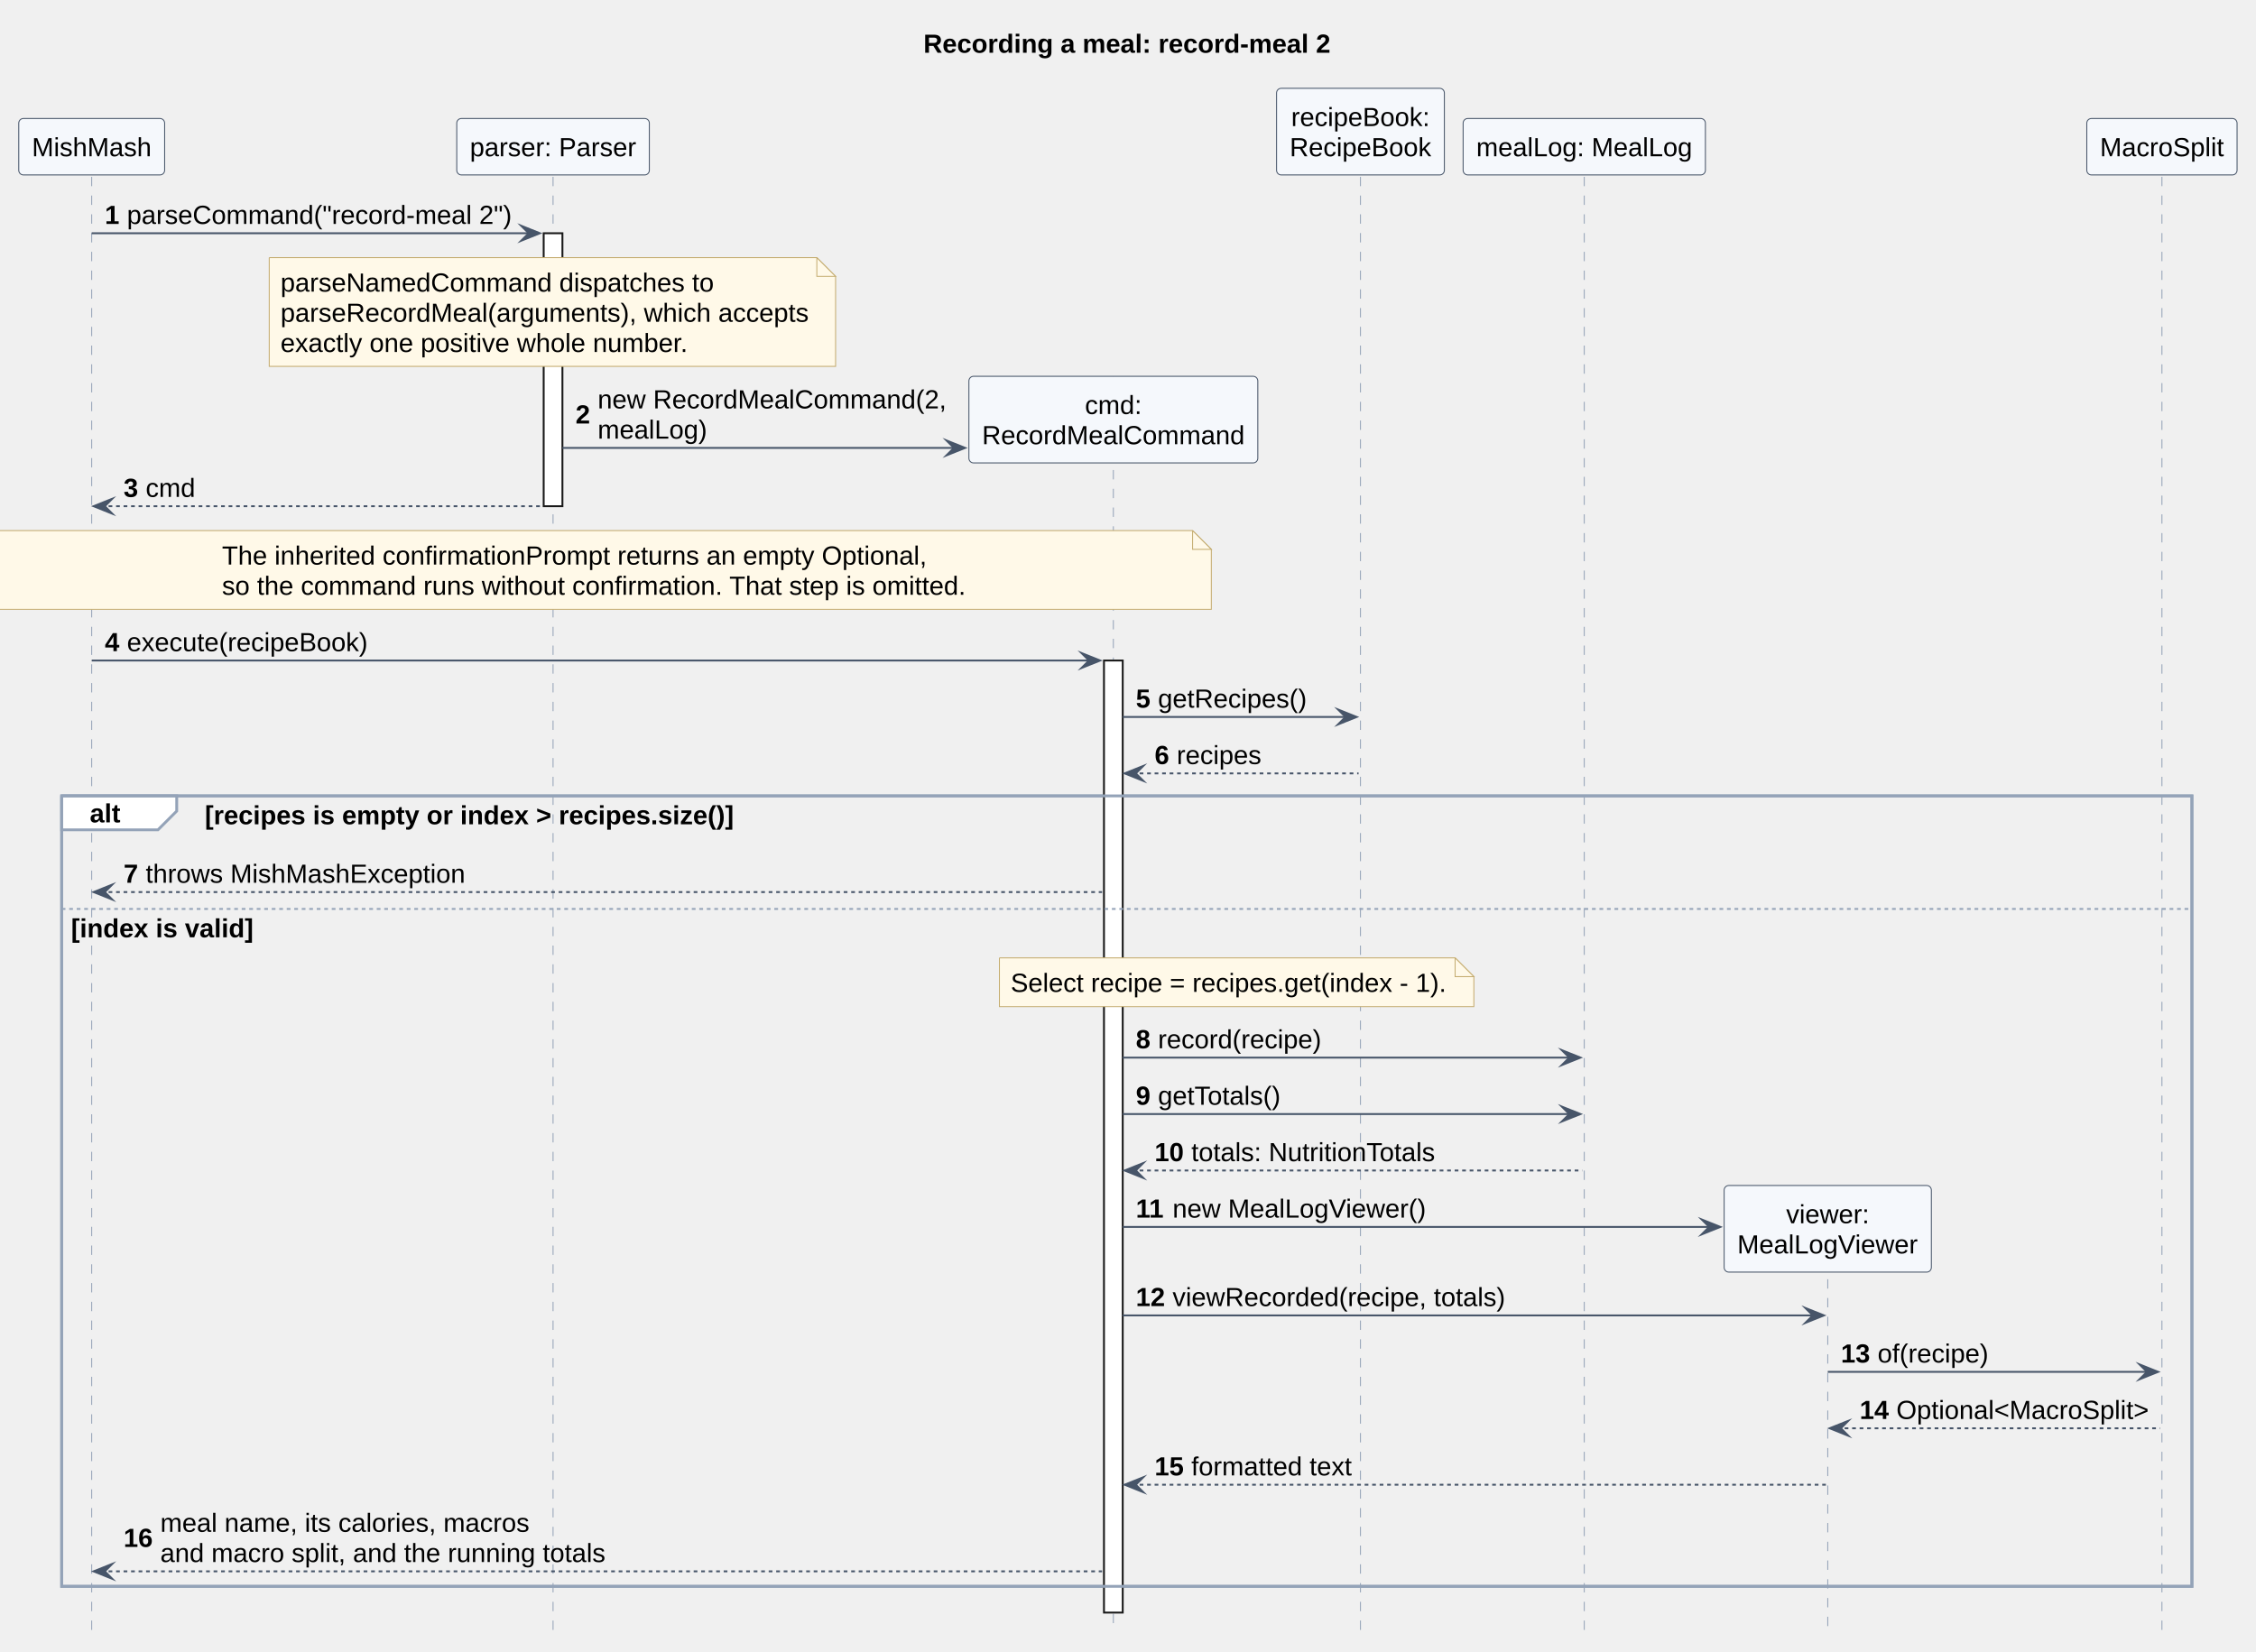
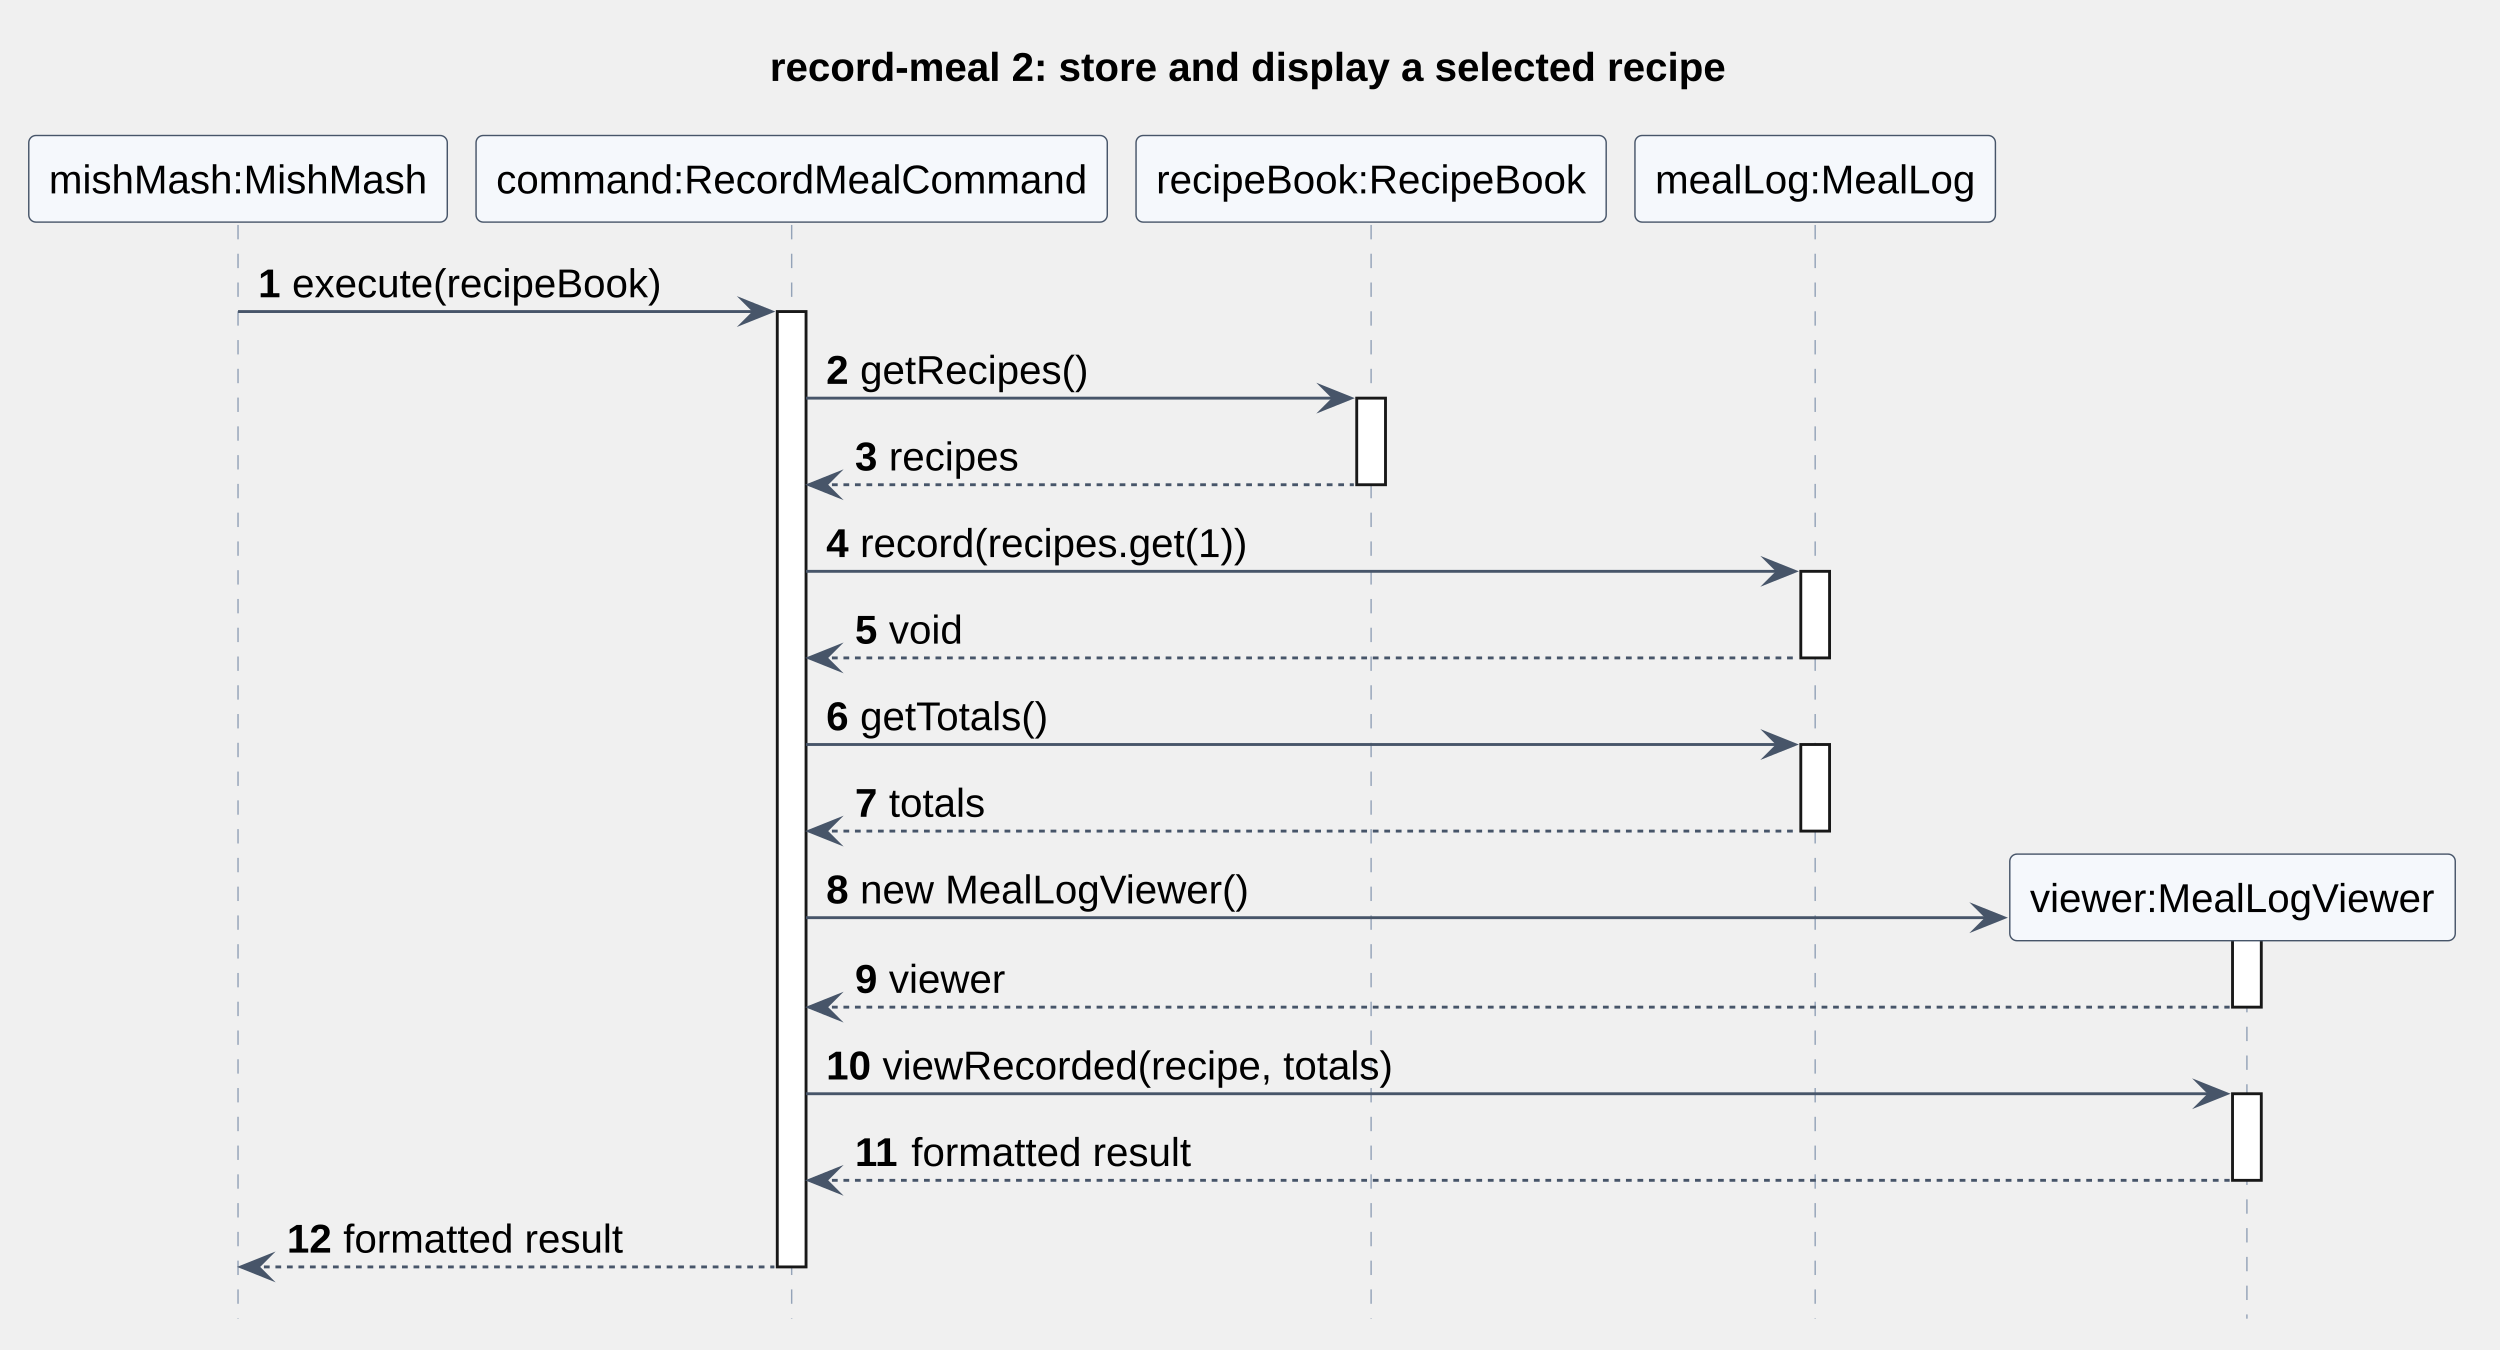
- <svg xmlns="http://www.w3.org/2000/svg" version="1.1" data-diagram-type="SEQUENCE" style="width:1203px;height:881px;background:#FFFFFF;" width="1203px" height="881px" viewBox="0 0 1203 881" zoomAndPan="magnify" preserveAspectRatio="none" contentStyleType="text/css">
+ <svg xmlns="http://www.w3.org/2000/svg" version="1.1" data-diagram-type="SEQUENCE" style="width:869px;height:469px;background:#FFFFFF;" width="869px" height="469px" viewBox="0 0 869 469" zoomAndPan="magnify" preserveAspectRatio="none" contentStyleType="text/css">
  <defs />
  <g font-family="sans-serif" lengthAdjust="spacing">
    <g class="title" data-source-line="2">
-       <text x="492.415" y="28.132" fill="#000" font-size="14" textLength="217.075" font-weight="700" font-family="Arial">Recording a meal: record-meal 2</text>
+       <text x="267.596" y="28.132" fill="#000" font-size="14" textLength="332.254" font-weight="700" font-family="Arial">record-meal 2: store and display a selected recipe</text>
    </g>
-     <rect x="32.896" y="424.479" width="1135.942" height="421.578" fill="none" style="stroke:#94A3B8;stroke-width:1.5;" />
-     <g>
-       <rect x="45.396" y="94.296" width="8" height="775.762" fill="#000" fill-opacity="0" />
-       <line x1="48.896" y1="94.296" x2="48.896" y2="870.058" style="stroke:#94A3B8;stroke-width:0.5;stroke-dasharray:5,5;" />
+     <g class="participant-lifeline" data-qualified-name="App" data-entity-uid="part1" id="part1-lifeline" data-source-line="5">
+       <g>
+         <rect x="79.238" y="78.197" width="8" height="380.184" fill="#000" fill-opacity="0" />
+         <line x1="82.738" y1="78.197" x2="82.738" y2="458.381" style="stroke:#94A3B8;stroke-width:0.5;stroke-dasharray:5,5;" />
+       </g>
+     </g>
+     <g class="participant-lifeline" data-qualified-name="Command" data-entity-uid="part2" id="part2-lifeline" data-source-line="6">
+       <g>
+         <rect x="271.682" y="78.197" width="8" height="380.184" fill="#000" fill-opacity="0" />
+         <line x1="275.182" y1="78.197" x2="275.182" y2="458.381" style="stroke:#94A3B8;stroke-width:0.5;stroke-dasharray:5,5;" />
+       </g>
    </g>
    <g>
-       <rect x="291.411" y="94.296" width="8" height="775.762" fill="#000" fill-opacity="0" />
-       <line x1="294.911" y1="94.296" x2="294.911" y2="870.058" style="stroke:#94A3B8;stroke-width:0.5;stroke-dasharray:5,5;" />
+       <rect x="270.182" y="108.296" width="10" height="332.085" fill="#FFF" style="stroke:#181818;stroke-width:1;" />
+     </g>
+     <g class="participant-lifeline" data-qualified-name="Book" data-entity-uid="part3" id="part3-lifeline" data-source-line="7">
+       <g>
+         <rect x="473.099" y="78.197" width="8" height="380.184" fill="#000" fill-opacity="0" />
+         <line x1="476.599" y1="78.197" x2="476.599" y2="458.381" style="stroke:#94A3B8;stroke-width:0.5;stroke-dasharray:5,5;" />
+       </g>
    </g>
    <g>
-       <rect x="289.911" y="124.395" width="10" height="145.592" fill="#FFF" style="stroke:#181818;stroke-width:1;" />
+       <rect x="471.599" y="138.395" width="10" height="30.099" fill="#FFF" style="stroke:#181818;stroke-width:1;" />
+     </g>
+     <g class="participant-lifeline" data-qualified-name="Log" data-entity-uid="part4" id="part4-lifeline" data-source-line="8">
+       <g>
+         <rect x="627.457" y="78.197" width="8" height="380.184" fill="#000" fill-opacity="0" />
+         <line x1="630.957" y1="78.197" x2="630.957" y2="458.381" style="stroke:#94A3B8;stroke-width:0.5;stroke-dasharray:5,5;" />
+       </g>
    </g>
    <g>
-       <rect x="590.189" y="200.69" width="8" height="669.367" fill="#000" fill-opacity="0" />
-       <line x1="593.689" y1="200.69" x2="593.689" y2="870.058" style="stroke:#94A3B8;stroke-width:0.5;stroke-dasharray:5,5;" />
+       <rect x="625.957" y="198.592" width="10" height="30.099" fill="#FFF" style="stroke:#181818;stroke-width:1;" />
    </g>
    <g>
-       <rect x="588.689" y="352.282" width="10" height="507.775" fill="#FFF" style="stroke:#181818;stroke-width:1;" />
+       <rect x="625.957" y="258.789" width="10" height="30.099" fill="#FFF" style="stroke:#181818;stroke-width:1;" />
+     </g>
+     <g class="participant-lifeline" data-qualified-name="Viewer" data-entity-uid="part5" id="part5-lifeline" data-source-line="9">
+       <g>
+         <rect x="777.525" y="296.888" width="8" height="161.493" fill="#000" fill-opacity="0" />
+         <line x1="781.025" y1="296.888" x2="781.025" y2="458.381" style="stroke:#94A3B8;stroke-width:0.5;stroke-dasharray:5,5;" />
+       </g>
    </g>
    <g>
-       <rect x="721.961" y="94.296" width="8" height="775.762" fill="#000" fill-opacity="0" />
-       <line x1="725.461" y1="94.296" x2="725.461" y2="870.058" style="stroke:#94A3B8;stroke-width:0.5;stroke-dasharray:5,5;" />
+       <rect x="776.025" y="318.986" width="10" height="31.099" fill="#FFF" style="stroke:#181818;stroke-width:1;" />
    </g>
    <g>
-       <rect x="841.299" y="94.296" width="8" height="775.762" fill="#000" fill-opacity="0" />
-       <line x1="844.799" y1="94.296" x2="844.799" y2="870.058" style="stroke:#94A3B8;stroke-width:0.5;stroke-dasharray:5,5;" />
+       <rect x="776.025" y="380.184" width="10" height="30.099" fill="#FFF" style="stroke:#181818;stroke-width:1;" />
    </g>
-     <g>
-       <rect x="971.14" y="632.269" width="8" height="237.789" fill="#000" fill-opacity="0" />
-       <line x1="974.64" y1="632.269" x2="974.64" y2="870.058" style="stroke:#94A3B8;stroke-width:0.5;stroke-dasharray:5,5;" />
+     <g class="participant participant-head" data-qualified-name="App" data-entity-uid="part1" id="part1-head" data-source-line="5">
+       <rect x="10" y="47.099" width="145.476" height="30.099" fill="#F5F8FC" style="stroke:#475569;stroke-width:0.5;" rx="2.5" ry="2.5" />
+       <text x="17" y="67.23" fill="#000" font-size="14" textLength="131.476" font-family="Arial">mishMash:MishMash</text>
    </g>
-     <g>
-       <rect x="1149.339" y="94.296" width="8" height="775.762" fill="#000" fill-opacity="0" />
-       <line x1="1152.839" y1="94.296" x2="1152.839" y2="870.058" style="stroke:#94A3B8;stroke-width:0.5;stroke-dasharray:5,5;" />
+     <g class="participant participant-head" data-qualified-name="Command" data-entity-uid="part2" id="part2-head" data-source-line="6">
+       <rect x="165.476" y="47.099" width="219.413" height="30.099" fill="#F5F8FC" style="stroke:#475569;stroke-width:0.5;" rx="2.5" ry="2.5" />
+       <text x="172.476" y="67.23" fill="#000" font-size="14" textLength="205.413" font-family="Arial">command:RecordMealCommand</text>
    </g>
-     <rect x="10" y="63.197" width="77.793" height="30.099" fill="#F5F8FC" style="stroke:#475569;stroke-width:0.5;" rx="2.5" ry="2.5" />
-     <text x="17" y="83.329" fill="#000" font-size="14" textLength="63.793" font-family="Arial">MishMash</text>
-     <rect x="243.563" y="63.197" width="102.696" height="30.099" fill="#F5F8FC" style="stroke:#475569;stroke-width:0.5;" rx="2.5" ry="2.5" />
-     <text x="250.563" y="83.329" fill="#000" font-size="14" textLength="88.696" font-family="Arial">parser: Parser</text>
-     <rect x="680.717" y="47.099" width="89.489" height="46.197" fill="#F5F8FC" style="stroke:#475569;stroke-width:0.5;" rx="2.5" ry="2.5" />
-     <text x="688.496" y="67.23" fill="#000" font-size="14" textLength="73.931" font-family="Arial">recipeBook:</text>
-     <text x="687.717" y="83.329" fill="#000" font-size="14" textLength="75.489" font-family="Arial">RecipeBook</text>
-     <rect x="780.206" y="63.197" width="129.186" height="30.099" fill="#F5F8FC" style="stroke:#475569;stroke-width:0.5;" rx="2.5" ry="2.5" />
-     <text x="787.206" y="83.329" fill="#000" font-size="14" textLength="115.186" font-family="Arial">mealLog: MealLog</text>
-     <rect x="1112.773" y="63.197" width="80.131" height="30.099" fill="#F5F8FC" style="stroke:#475569;stroke-width:0.5;" rx="2.5" ry="2.5" />
-     <text x="1119.773" y="83.329" fill="#000" font-size="14" textLength="66.131" font-family="Arial">MacroSplit</text>
-     <polygon points="277.911,120.395,287.911,124.395,277.911,128.395,281.911,124.395" fill="#475569" style="stroke:#475569;stroke-width:1;stroke-linejoin:miter;stroke-miterlimit:10;" />
-     <line x1="48.896" y1="124.395" x2="283.911" y2="124.395" style="stroke:#475569;stroke-width:1;" />
-     <text x="55.896" y="119.428" fill="#000" font-size="14" font-weight="700" font-family="Arial">1</text>
-     <text x="67.683" y="119.428" fill="#000" font-size="14" textLength="183.921" font-family="Arial">parseCommand("record-meal</text>
-     <text x="251.604" y="119.428" fill="#000" font-size="14" font-family="Arial"> </text>
-     <text x="255.493" y="119.428" fill="#000" font-size="14" textLength="17.418" font-family="Arial">2")</text>
-     <path d="M143.574,137.395 L143.574,195.395 L445.574,195.395 L445.574,147.395 L435.574,137.395 L143.574,137.395" style="stroke:#C4AC70;stroke-width:0.5;" fill="#FFF9E8" />
-     <path d="M435.574,137.395 L435.574,147.395 L445.574,147.395 L435.574,137.395" style="stroke:#C4AC70;stroke-width:0.5;" fill="#FFF9E8" />
-     <text x="149.574" y="155.526" fill="#000" font-size="14" textLength="231.116" font-family="Arial">parseNamedCommand dispatches to</text>
-     <text x="149.574" y="171.625" fill="#000" font-size="14" textLength="281.675" font-family="Arial">parseRecordMeal(arguments), which accepts</text>
-     <text x="149.574" y="187.724" fill="#000" font-size="14" textLength="217.896" font-family="Arial">exactly one positive whole number.</text>
-     <rect x="516.662" y="200.69" width="154.055" height="46.197" fill="#F5F8FC" style="stroke:#475569;stroke-width:0.5;" rx="2.5" ry="2.5" />
-     <text x="578.521" y="220.822" fill="#000" font-size="14" textLength="30.338" font-family="Arial">cmd:</text>
-     <text x="523.662" y="236.921" fill="#000" font-size="14" textLength="140.055" font-family="Arial">RecordMealCommand</text>
-     <polygon points="504.662,234.888,514.662,238.888,504.662,242.888,508.662,238.888" fill="#475569" style="stroke:#475569;stroke-width:1;stroke-linejoin:miter;stroke-miterlimit:10;" />
-     <line x1="299.911" y1="238.888" x2="510.662" y2="238.888" style="stroke:#475569;stroke-width:1;" />
-     <text x="306.911" y="225.872" fill="#000" font-size="14" font-weight="700" font-family="Arial">2</text>
-     <text x="318.697" y="217.822" fill="#000" font-size="14" textLength="25.683" font-family="Arial">new</text>
-     <text x="344.38" y="217.822" fill="#000" font-size="14" font-family="Arial"> </text>
-     <text x="348.27" y="217.822" fill="#000" font-size="14" textLength="156.393" font-family="Arial">RecordMealCommand(2,</text>
-     <text x="318.697" y="233.921" fill="#000" font-size="14" textLength="58.365" font-family="Arial">mealLog)</text>
-     <polygon points="59.896,265.986,49.896,269.986,59.896,273.986,55.896,269.986" fill="#475569" style="stroke:#475569;stroke-width:1;stroke-linejoin:miter;stroke-miterlimit:10;" />
-     <line x1="53.896" y1="269.986" x2="288.911" y2="269.986" style="stroke:#475569;stroke-width:1;stroke-dasharray:2,2;" />
-     <text x="65.896" y="265.02" fill="#000" font-size="14" font-weight="700" font-family="Arial">3</text>
-     <text x="77.683" y="265.02" fill="#000" font-size="14" textLength="26.448" font-family="Arial">cmd</text>
-     <path d="M-4.065,282.986 L-4.065,324.986 L645.935,324.986 L645.935,292.986 L635.935,282.986 L-4.065,282.986" style="stroke:#C4AC70;stroke-width:0.5;" fill="#FFF9E8" />
-     <path d="M635.935,282.986 L635.935,292.986 L645.935,292.986 L635.935,282.986" style="stroke:#C4AC70;stroke-width:0.5;" fill="#FFF9E8" />
-     <text x="118.37" y="301.118" fill="#000" font-size="14" textLength="375.847" font-family="Arial">The inherited confirmationPrompt returns an empty Optional,</text>
-     <text x="118.37" y="317.217" fill="#000" font-size="14" textLength="396.847" font-family="Arial">so the command runs without confirmation. That step is omitted.</text>
-     <polygon points="576.689,348.282,586.689,352.282,576.689,356.282,580.689,352.282" fill="#475569" style="stroke:#475569;stroke-width:1;stroke-linejoin:miter;stroke-miterlimit:10;" />
-     <line x1="48.896" y1="352.282" x2="582.689" y2="352.282" style="stroke:#475569;stroke-width:1;" />
-     <text x="55.896" y="347.315" fill="#000" font-size="14" font-weight="700" font-family="Arial">4</text>
-     <text x="67.683" y="347.315" fill="#000" font-size="14" textLength="128.399" font-family="Arial">execute(recipeBook)</text>
-     <polygon points="713.461,378.381,723.461,382.381,713.461,386.381,717.461,382.381" fill="#475569" style="stroke:#475569;stroke-width:1;stroke-linejoin:miter;stroke-miterlimit:10;" />
-     <line x1="598.689" y1="382.381" x2="719.461" y2="382.381" style="stroke:#475569;stroke-width:1;" />
-     <text x="605.689" y="377.414" fill="#000" font-size="14" font-weight="700" font-family="Arial">5</text>
-     <text x="617.476" y="377.414" fill="#000" font-size="14" textLength="79.365" font-family="Arial">getRecipes()</text>
-     <polygon points="609.689,408.479,599.689,412.479,609.689,416.479,605.689,412.479" fill="#475569" style="stroke:#475569;stroke-width:1;stroke-linejoin:miter;stroke-miterlimit:10;" />
-     <line x1="603.689" y1="412.479" x2="724.461" y2="412.479" style="stroke:#475569;stroke-width:1;stroke-dasharray:2,2;" />
-     <text x="615.689" y="407.513" fill="#000" font-size="14" font-weight="700" font-family="Arial">6</text>
-     <text x="627.476" y="407.513" fill="#000" font-size="14" textLength="45.131" font-family="Arial">recipes</text>
-     <path d="M32.896,424.479 L94.234,424.479 L94.234,432.578 L84.234,442.578 L32.896,442.578 L32.896,424.479" style="stroke:#94A3B8;stroke-width:1.5;" fill="#FFF" />
-     <rect x="32.896" y="424.479" width="1135.942" height="421.578" fill="none" style="stroke:#94A3B8;stroke-width:1.5;" />
-     <text x="47.896" y="438.611" fill="#000" font-size="14" textLength="16.338" font-weight="700" font-family="Arial">alt</text>
-     <text x="109.234" y="439.611" fill="#000" font-size="14" textLength="282.058" font-weight="700" font-family="Arial">[recipes is empty or index &gt; recipes.size()]</text>
-     <polygon points="59.896,471.775,49.896,475.775,59.896,479.775,55.896,475.775" fill="#475569" style="stroke:#475569;stroke-width:1;stroke-linejoin:miter;stroke-miterlimit:10;" />
-     <line x1="53.896" y1="475.775" x2="587.689" y2="475.775" style="stroke:#475569;stroke-width:1;stroke-dasharray:2,2;" />
-     <text x="65.896" y="470.809" fill="#000" font-size="14" font-weight="700" font-family="Arial">7</text>
-     <text x="77.683" y="470.809" fill="#000" font-size="14" textLength="41.234" font-family="Arial">throws</text>
-     <text x="118.917" y="470.809" fill="#000" font-size="14" font-family="Arial"> </text>
-     <text x="122.807" y="470.809" fill="#000" font-size="14" textLength="125.275" font-family="Arial">MishMashException</text>
-     <line x1="32.896" y1="484.775" x2="1168.839" y2="484.775" style="stroke:#94A3B8;stroke-width:1;stroke-dasharray:2,2;" />
-     <text x="37.896" y="499.907" fill="#000" font-size="14" textLength="97.248" font-weight="700" font-family="Arial">[index is valid]</text>
-     <path d="M532.936,510.874 L532.936,536.874 L785.936,536.874 L785.936,520.874 L775.936,510.874 L532.936,510.874" style="stroke:#C4AC70;stroke-width:0.5;" fill="#FFF9E8" />
-     <path d="M775.936,510.874 L775.936,520.874 L785.936,520.874 L775.936,510.874" style="stroke:#C4AC70;stroke-width:0.5;" fill="#FFF9E8" />
-     <text x="538.936" y="529.006" fill="#000" font-size="14" textLength="232.278" font-family="Arial">Select recipe = recipes.get(index - 1).</text>
-     <polygon points="832.799,560.071,842.799,564.071,832.799,568.071,836.799,564.071" fill="#475569" style="stroke:#475569;stroke-width:1;stroke-linejoin:miter;stroke-miterlimit:10;" />
-     <line x1="598.689" y1="564.071" x2="838.799" y2="564.071" style="stroke:#475569;stroke-width:1;" />
-     <text x="605.689" y="559.104" fill="#000" font-size="14" font-weight="700" font-family="Arial">8</text>
-     <text x="617.476" y="559.104" fill="#000" font-size="14" textLength="87.138" font-family="Arial">record(recipe)</text>
-     <polygon points="832.799,590.17,842.799,594.17,832.799,598.17,836.799,594.17" fill="#475569" style="stroke:#475569;stroke-width:1;stroke-linejoin:miter;stroke-miterlimit:10;" />
-     <line x1="598.689" y1="594.17" x2="838.799" y2="594.17" style="stroke:#475569;stroke-width:1;" />
-     <text x="605.689" y="589.203" fill="#000" font-size="14" font-weight="700" font-family="Arial">9</text>
-     <text x="617.476" y="589.203" fill="#000" font-size="14" textLength="66.91" font-family="Arial">getTotals()</text>
-     <polygon points="609.689,620.269,599.689,624.269,609.689,628.269,605.689,624.269" fill="#475569" style="stroke:#475569;stroke-width:1;stroke-linejoin:miter;stroke-miterlimit:10;" />
-     <line x1="603.689" y1="624.269" x2="843.799" y2="624.269" style="stroke:#475569;stroke-width:1;stroke-dasharray:2,2;" />
-     <text x="615.689" y="619.302" fill="#000" font-size="14" textLength="15.572" font-weight="700" font-family="Arial">10</text>
-     <text x="635.262" y="619.302" fill="#000" font-size="14" textLength="37.352" font-family="Arial">totals:</text>
-     <text x="672.613" y="619.302" fill="#000" font-size="14" font-family="Arial"> </text>
-     <text x="676.503" y="619.302" fill="#000" font-size="14" textLength="90.255" font-family="Arial">NutritionTotals</text>
-     <rect x="919.392" y="632.269" width="110.496" height="46.197" fill="#F5F8FC" style="stroke:#475569;stroke-width:0.5;" rx="2.5" ry="2.5" />
-     <text x="952.467" y="652.4" fill="#000" font-size="14" textLength="44.345" font-family="Arial">viewer:</text>
-     <text x="926.392" y="668.499" fill="#000" font-size="14" textLength="96.496" font-family="Arial">MealLogViewer</text>
-     <polygon points="907.392,650.367,917.392,654.367,907.392,658.367,911.392,654.367" fill="#475569" style="stroke:#475569;stroke-width:1;stroke-linejoin:miter;stroke-miterlimit:10;" />
-     <line x1="598.689" y1="654.367" x2="913.392" y2="654.367" style="stroke:#475569;stroke-width:1;" />
-     <text x="605.689" y="649.4" fill="#000" font-size="14" textLength="15.572" font-weight="700" font-family="Arial">11</text>
-     <text x="625.262" y="649.4" fill="#000" font-size="14" textLength="25.683" font-family="Arial">new</text>
-     <text x="650.944" y="649.4" fill="#000" font-size="14" font-family="Arial"> </text>
-     <text x="654.834" y="649.4" fill="#000" font-size="14" textLength="105.82" font-family="Arial">MealLogViewer()</text>
-     <polygon points="962.64,697.564,972.64,701.564,962.64,705.564,966.64,701.564" fill="#475569" style="stroke:#475569;stroke-width:1;stroke-linejoin:miter;stroke-miterlimit:10;" />
-     <line x1="598.689" y1="701.564" x2="968.64" y2="701.564" style="stroke:#475569;stroke-width:1;" />
-     <text x="605.689" y="696.598" fill="#000" font-size="14" textLength="15.572" font-weight="700" font-family="Arial">12</text>
-     <text x="625.262" y="696.598" fill="#000" font-size="14" textLength="135.393" font-family="Arial">viewRecorded(recipe,</text>
-     <text x="760.654" y="696.598" fill="#000" font-size="14" font-family="Arial"> </text>
-     <text x="764.544" y="696.598" fill="#000" font-size="14" textLength="38.124" font-family="Arial">totals)</text>
-     <polygon points="1140.839,727.663,1150.839,731.663,1140.839,735.663,1144.839,731.663" fill="#475569" style="stroke:#475569;stroke-width:1;stroke-linejoin:miter;stroke-miterlimit:10;" />
-     <line x1="974.64" y1="731.663" x2="1146.839" y2="731.663" style="stroke:#475569;stroke-width:1;" />
-     <text x="981.64" y="726.696" fill="#000" font-size="14" textLength="15.572" font-weight="700" font-family="Arial">13</text>
-     <text x="1001.212" y="726.696" fill="#000" font-size="14" textLength="59.131" font-family="Arial">of(recipe)</text>
-     <polygon points="985.64,757.762,975.64,761.762,985.64,765.762,981.64,761.762" fill="#475569" style="stroke:#475569;stroke-width:1;stroke-linejoin:miter;stroke-miterlimit:10;" />
-     <line x1="979.64" y1="761.762" x2="1151.839" y2="761.762" style="stroke:#475569;stroke-width:1;stroke-dasharray:2,2;" />
-     <text x="991.64" y="756.795" fill="#000" font-size="14" textLength="15.572" font-weight="700" font-family="Arial">14</text>
-     <text x="1011.212" y="756.795" fill="#000" font-size="14" textLength="134.627" font-family="Arial">Optional&lt;MacroSplit&gt;</text>
-     <polygon points="609.689,787.86,599.689,791.86,609.689,795.86,605.689,791.86" fill="#475569" style="stroke:#475569;stroke-width:1;stroke-linejoin:miter;stroke-miterlimit:10;" />
-     <line x1="603.689" y1="791.86" x2="973.64" y2="791.86" style="stroke:#475569;stroke-width:1;stroke-dasharray:2,2;" />
-     <text x="615.689" y="786.894" fill="#000" font-size="14" textLength="15.572" font-weight="700" font-family="Arial">15</text>
-     <text x="635.262" y="786.894" fill="#000" font-size="14" textLength="59.138" font-family="Arial">formatted</text>
-     <text x="694.399" y="786.894" fill="#000" font-size="14" font-family="Arial"> </text>
-     <text x="698.289" y="786.894" fill="#000" font-size="14" textLength="22.565" font-family="Arial">text</text>
-     <polygon points="59.896,834.058,49.896,838.058,59.896,842.058,55.896,838.058" fill="#475569" style="stroke:#475569;stroke-width:1;stroke-linejoin:miter;stroke-miterlimit:10;" />
-     <line x1="53.896" y1="838.058" x2="587.689" y2="838.058" style="stroke:#475569;stroke-width:1;stroke-dasharray:2,2;" />
-     <text x="65.896" y="825.042" fill="#000" font-size="14" textLength="15.572" font-weight="700" font-family="Arial">16</text>
-     <text x="85.469" y="816.992" fill="#000" font-size="14" textLength="30.345" font-family="Arial">meal</text>
-     <text x="115.813" y="816.992" fill="#000" font-size="14" font-family="Arial"> </text>
-     <text x="119.703" y="816.992" fill="#000" font-size="14" textLength="38.91" font-family="Arial">name,</text>
-     <text x="158.613" y="816.992" fill="#000" font-size="14" font-family="Arial"> </text>
-     <text x="162.503" y="816.992" fill="#000" font-size="14" textLength="14" font-family="Arial">its</text>
-     <text x="176.503" y="816.992" fill="#000" font-size="14" font-family="Arial"> </text>
-     <text x="180.393" y="816.992" fill="#000" font-size="14" textLength="52.131" font-family="Arial">calories,</text>
-     <text x="232.523" y="816.992" fill="#000" font-size="14" font-family="Arial"> </text>
-     <text x="236.413" y="816.992" fill="#000" font-size="14" textLength="45.896" font-family="Arial">macros</text>
-     <text x="85.469" y="833.091" fill="#000" font-size="14" textLength="23.358" font-family="Arial">and</text>
-     <text x="108.827" y="833.091" fill="#000" font-size="14" font-family="Arial"> </text>
-     <text x="112.717" y="833.091" fill="#000" font-size="14" textLength="38.896" font-family="Arial">macro</text>
-     <text x="151.613" y="833.091" fill="#000" font-size="14" font-family="Arial"> </text>
-     <text x="155.503" y="833.091" fill="#000" font-size="14" textLength="28.786" font-family="Arial">split,</text>
-     <text x="184.289" y="833.091" fill="#000" font-size="14" font-family="Arial"> </text>
-     <text x="188.179" y="833.091" fill="#000" font-size="14" textLength="23.358" font-family="Arial">and</text>
-     <text x="211.537" y="833.091" fill="#000" font-size="14" font-family="Arial"> </text>
-     <text x="215.427" y="833.091" fill="#000" font-size="14" textLength="19.462" font-family="Arial">the</text>
-     <text x="234.889" y="833.091" fill="#000" font-size="14" font-family="Arial"> </text>
-     <text x="238.778" y="833.091" fill="#000" font-size="14" textLength="46.703" font-family="Arial">running</text>
-     <text x="285.481" y="833.091" fill="#000" font-size="14" font-family="Arial"> </text>
-     <text x="289.371" y="833.091" fill="#000" font-size="14" textLength="33.462" font-family="Arial">totals</text>
+     <g class="participant participant-head" data-qualified-name="Book" data-entity-uid="part3" id="part3-head" data-source-line="7">
+       <rect x="394.889" y="47.099" width="163.42" height="30.099" fill="#F5F8FC" style="stroke:#475569;stroke-width:0.5;" rx="2.5" ry="2.5" />
+       <text x="401.889" y="67.23" fill="#000" font-size="14" textLength="149.42" font-family="Arial">recipeBook:RecipeBook</text>
+     </g>
+     <g class="participant participant-head" data-qualified-name="Log" data-entity-uid="part4" id="part4-head" data-source-line="8">
+       <rect x="568.309" y="47.099" width="125.296" height="30.099" fill="#F5F8FC" style="stroke:#475569;stroke-width:0.5;" rx="2.5" ry="2.5" />
+       <text x="575.309" y="67.23" fill="#000" font-size="14" textLength="111.296" font-family="Arial">mealLog:MealLog</text>
+     </g>
+     <g class="message" data-entity-1="part1" data-entity-2="part2" id="msg1" data-source-line="11">
+       <polygon points="258.182,104.296,268.182,108.296,258.182,112.296,262.182,108.296" fill="#475569" style="stroke:#475569;stroke-width:1;stroke-linejoin:miter;stroke-miterlimit:10;" />
+       <line x1="82.738" y1="108.296" x2="264.182" y2="108.296" style="stroke:#475569;stroke-width:1;" />
+       <text x="89.738" y="103.329" fill="#000" font-size="14" font-weight="700" font-family="Arial">1</text>
+       <text x="101.524" y="103.329" fill="#000" font-size="14" textLength="128.399" font-family="Arial">execute(recipeBook)</text>
+     </g>
+     <g class="message" data-entity-1="part2" data-entity-2="part3" id="msg2" data-source-line="13">
+       <polygon points="459.599,134.395,469.599,138.395,459.599,142.395,463.599,138.395" fill="#475569" style="stroke:#475569;stroke-width:1;stroke-linejoin:miter;stroke-miterlimit:10;" />
+       <line x1="280.182" y1="138.395" x2="465.599" y2="138.395" style="stroke:#475569;stroke-width:1;" />
+       <text x="287.182" y="133.428" fill="#000" font-size="14" font-weight="700" font-family="Arial">2</text>
+       <text x="298.968" y="133.428" fill="#000" font-size="14" textLength="79.365" font-family="Arial">getRecipes()</text>
+     </g>
+     <g class="message" data-entity-1="part3" data-entity-2="part2" id="msg3" data-source-line="15">
+       <polygon points="291.182,164.493,281.182,168.493,291.182,172.493,287.182,168.493" fill="#475569" style="stroke:#475569;stroke-width:1;stroke-linejoin:miter;stroke-miterlimit:10;" />
+       <line x1="285.182" y1="168.493" x2="470.599" y2="168.493" style="stroke:#475569;stroke-width:1;stroke-dasharray:2,2;" />
+       <text x="297.182" y="163.526" fill="#000" font-size="14" font-weight="700" font-family="Arial">3</text>
+       <text x="308.968" y="163.526" fill="#000" font-size="14" textLength="45.131" font-family="Arial">recipes</text>
+     </g>
+     <g class="message" data-entity-1="part2" data-entity-2="part4" id="msg4" data-source-line="17">
+       <polygon points="613.957,194.592,623.957,198.592,613.957,202.592,617.957,198.592" fill="#475569" style="stroke:#475569;stroke-width:1;stroke-linejoin:miter;stroke-miterlimit:10;" />
+       <line x1="280.182" y1="198.592" x2="619.957" y2="198.592" style="stroke:#475569;stroke-width:1;" />
+       <text x="287.182" y="193.625" fill="#000" font-size="14" font-weight="700" font-family="Arial">4</text>
+       <text x="298.968" y="193.625" fill="#000" font-size="14" textLength="134.6" font-family="Arial">record(recipes.get(1))</text>
+     </g>
+     <g class="message" data-entity-1="part4" data-entity-2="part2" id="msg5" data-source-line="19">
+       <polygon points="291.182,224.69,281.182,228.69,291.182,232.69,287.182,228.69" fill="#475569" style="stroke:#475569;stroke-width:1;stroke-linejoin:miter;stroke-miterlimit:10;" />
+       <line x1="285.182" y1="228.69" x2="624.957" y2="228.69" style="stroke:#475569;stroke-width:1;stroke-dasharray:2,2;" />
+       <text x="297.182" y="223.724" fill="#000" font-size="14" font-weight="700" font-family="Arial">5</text>
+       <text x="308.968" y="223.724" fill="#000" font-size="14" textLength="25.683" font-family="Arial">void</text>
+     </g>
+     <g class="message" data-entity-1="part2" data-entity-2="part4" id="msg6" data-source-line="21">
+       <polygon points="613.957,254.789,623.957,258.789,613.957,262.789,617.957,258.789" fill="#475569" style="stroke:#475569;stroke-width:1;stroke-linejoin:miter;stroke-miterlimit:10;" />
+       <line x1="280.182" y1="258.789" x2="619.957" y2="258.789" style="stroke:#475569;stroke-width:1;" />
+       <text x="287.182" y="253.822" fill="#000" font-size="14" font-weight="700" font-family="Arial">6</text>
+       <text x="298.968" y="253.822" fill="#000" font-size="14" textLength="66.91" font-family="Arial">getTotals()</text>
+     </g>
+     <g class="message" data-entity-1="part4" data-entity-2="part2" id="msg7" data-source-line="23">
+       <polygon points="291.182,284.888,281.182,288.888,291.182,292.888,287.182,288.888" fill="#475569" style="stroke:#475569;stroke-width:1;stroke-linejoin:miter;stroke-miterlimit:10;" />
+       <line x1="285.182" y1="288.888" x2="624.957" y2="288.888" style="stroke:#475569;stroke-width:1;stroke-dasharray:2,2;" />
+       <text x="297.182" y="283.921" fill="#000" font-size="14" font-weight="700" font-family="Arial">7</text>
+       <text x="308.968" y="283.921" fill="#000" font-size="14" textLength="33.462" font-family="Arial">totals</text>
+     </g>
+     <g class="participant participant-head" data-qualified-name="Viewer" data-entity-uid="part5" id="part5-head" data-source-line="9">
+       <rect x="698.604" y="296.888" width="154.841" height="30.099" fill="#F5F8FC" style="stroke:#475569;stroke-width:0.5;" rx="2.5" ry="2.5" />
+       <text x="705.604" y="317.02" fill="#000" font-size="14" textLength="140.841" font-family="Arial">viewer:MealLogViewer</text>
+     </g>
+     <g class="message" data-entity-1="part2" data-entity-2="part5" id="msg8" data-source-line="26">
+       <polygon points="686.604,314.986,696.604,318.986,686.604,322.986,690.604,318.986" fill="#475569" style="stroke:#475569;stroke-width:1;stroke-linejoin:miter;stroke-miterlimit:10;" />
+       <line x1="280.182" y1="318.986" x2="692.604" y2="318.986" style="stroke:#475569;stroke-width:1;" />
+       <text x="287.182" y="314.02" fill="#000" font-size="14" font-weight="700" font-family="Arial">8</text>
+       <text x="298.968" y="314.02" fill="#000" font-size="14" textLength="25.683" font-family="Arial">new</text>
+       <text x="324.651" y="314.02" fill="#000" font-size="14" font-family="Arial"> </text>
+       <text x="328.541" y="314.02" fill="#000" font-size="14" textLength="105.82" font-family="Arial">MealLogViewer()</text>
+     </g>
+     <g class="message" data-entity-1="part5" data-entity-2="part2" id="msg9" data-source-line="28">
+       <polygon points="291.182,346.085,281.182,350.085,291.182,354.085,287.182,350.085" fill="#475569" style="stroke:#475569;stroke-width:1;stroke-linejoin:miter;stroke-miterlimit:10;" />
+       <line x1="285.182" y1="350.085" x2="775.025" y2="350.085" style="stroke:#475569;stroke-width:1;stroke-dasharray:2,2;" />
+       <text x="297.182" y="345.118" fill="#000" font-size="14" font-weight="700" font-family="Arial">9</text>
+       <text x="308.968" y="345.118" fill="#000" font-size="14" textLength="40.455" font-family="Arial">viewer</text>
+     </g>
+     <g class="message" data-entity-1="part2" data-entity-2="part5" id="msg10" data-source-line="30">
+       <polygon points="764.025,376.184,774.025,380.184,764.025,384.184,768.025,380.184" fill="#475569" style="stroke:#475569;stroke-width:1;stroke-linejoin:miter;stroke-miterlimit:10;" />
+       <line x1="280.182" y1="380.184" x2="770.025" y2="380.184" style="stroke:#475569;stroke-width:1;" />
+       <text x="287.182" y="375.217" fill="#000" font-size="14" textLength="15.572" font-weight="700" font-family="Arial">10</text>
+       <text x="306.754" y="375.217" fill="#000" font-size="14" textLength="135.393" font-family="Arial">viewRecorded(recipe,</text>
+       <text x="442.147" y="375.217" fill="#000" font-size="14" font-family="Arial"> </text>
+       <text x="446.037" y="375.217" fill="#000" font-size="14" textLength="38.124" font-family="Arial">totals)</text>
+     </g>
+     <g class="message" data-entity-1="part5" data-entity-2="part2" id="msg11" data-source-line="32">
+       <polygon points="291.182,406.282,281.182,410.282,291.182,414.282,287.182,410.282" fill="#475569" style="stroke:#475569;stroke-width:1;stroke-linejoin:miter;stroke-miterlimit:10;" />
+       <line x1="285.182" y1="410.282" x2="775.025" y2="410.282" style="stroke:#475569;stroke-width:1;stroke-dasharray:2,2;" />
+       <text x="297.182" y="405.315" fill="#000" font-size="14" textLength="15.572" font-weight="700" font-family="Arial">11</text>
+       <text x="316.754" y="405.315" fill="#000" font-size="14" textLength="59.138" font-family="Arial">formatted</text>
+       <text x="375.892" y="405.315" fill="#000" font-size="14" font-family="Arial"> </text>
+       <text x="379.782" y="405.315" fill="#000" font-size="14" textLength="34.234" font-family="Arial">result</text>
+     </g>
+     <g class="message" data-entity-1="part2" data-entity-2="part1" id="msg12" data-source-line="34">
+       <polygon points="93.738,436.381,83.738,440.381,93.738,444.381,89.738,440.381" fill="#475569" style="stroke:#475569;stroke-width:1;stroke-linejoin:miter;stroke-miterlimit:10;" />
+       <line x1="87.738" y1="440.381" x2="269.182" y2="440.381" style="stroke:#475569;stroke-width:1;stroke-dasharray:2,2;" />
+       <text x="99.738" y="435.414" fill="#000" font-size="14" textLength="15.572" font-weight="700" font-family="Arial">12</text>
+       <text x="119.31" y="435.414" fill="#000" font-size="14" textLength="59.138" font-family="Arial">formatted</text>
+       <text x="178.448" y="435.414" fill="#000" font-size="14" font-family="Arial"> </text>
+       <text x="182.337" y="435.414" fill="#000" font-size="14" textLength="34.234" font-family="Arial">result</text>
+     </g>
  </g>
</svg>
